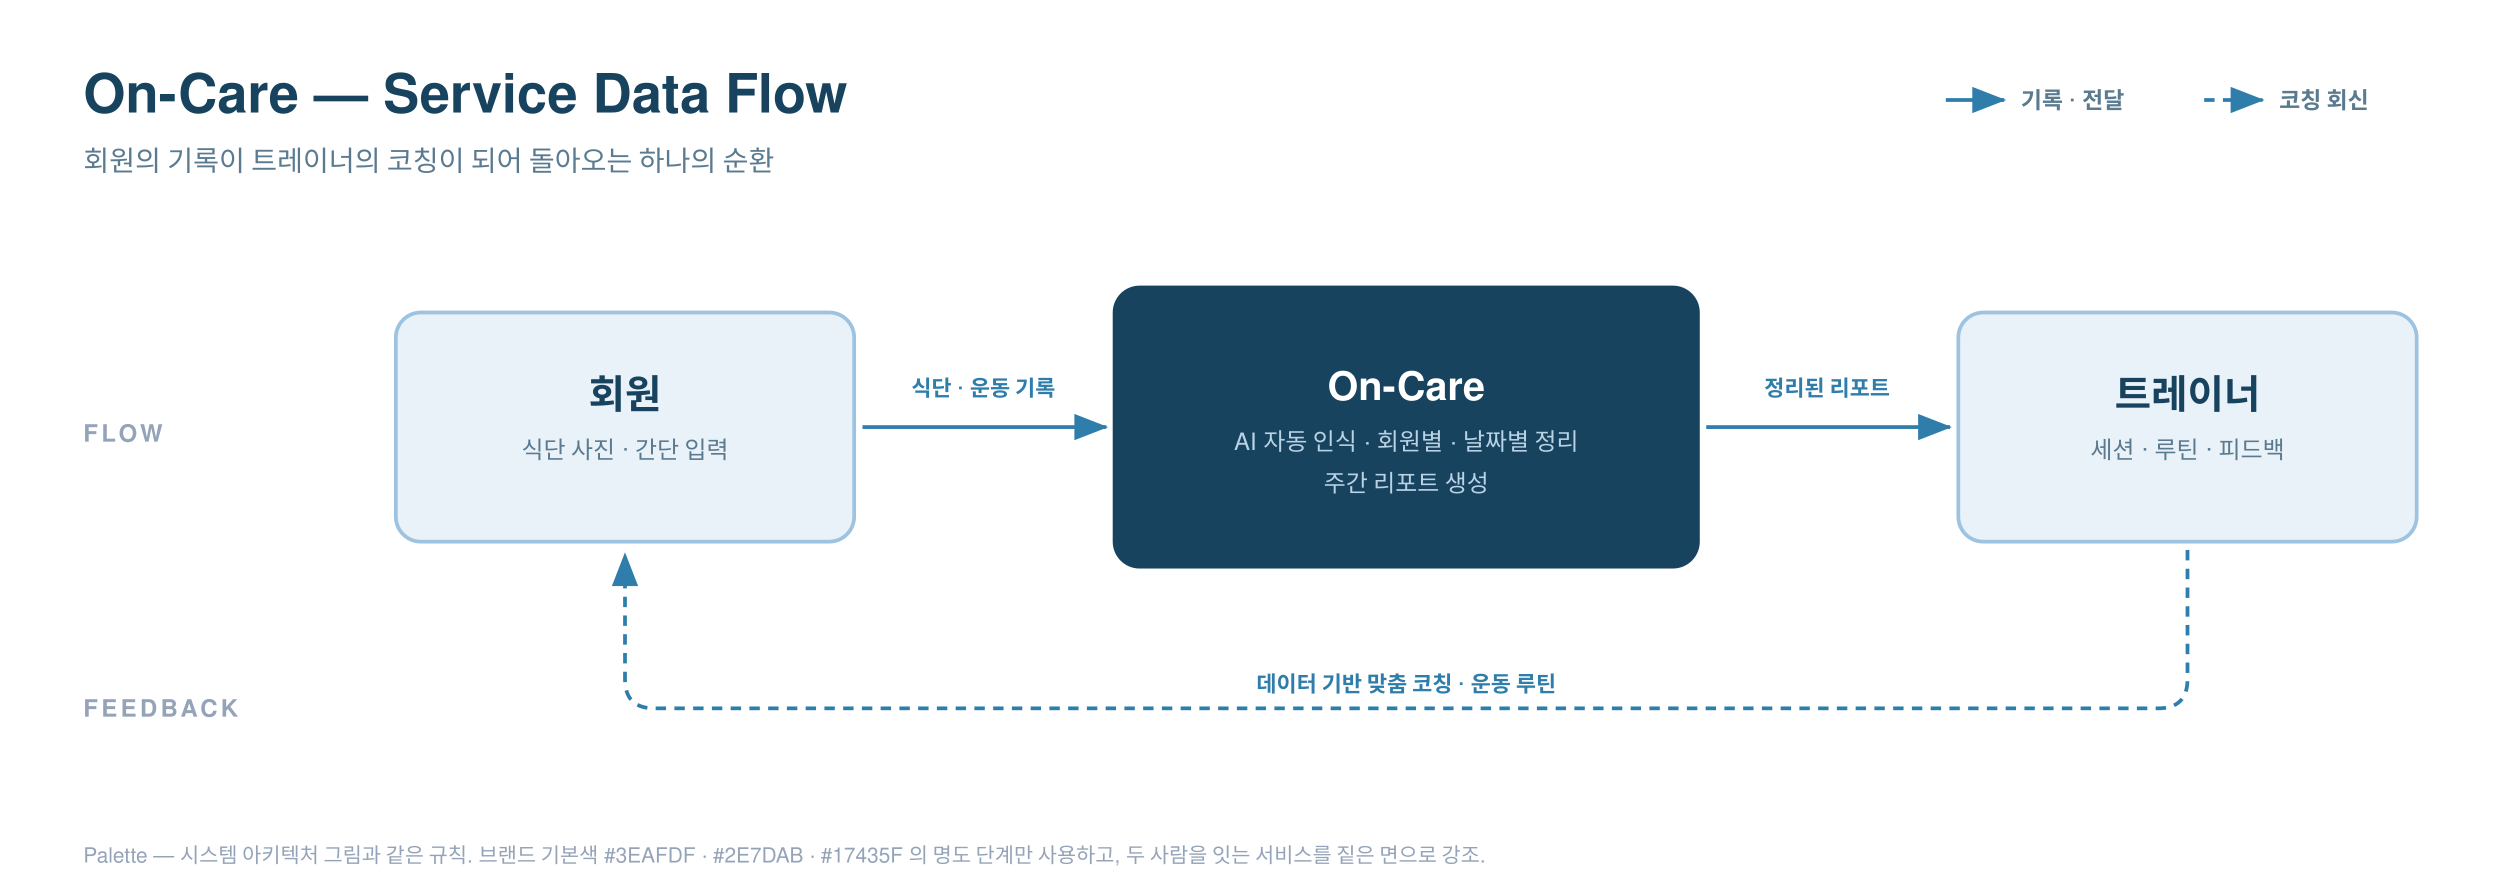
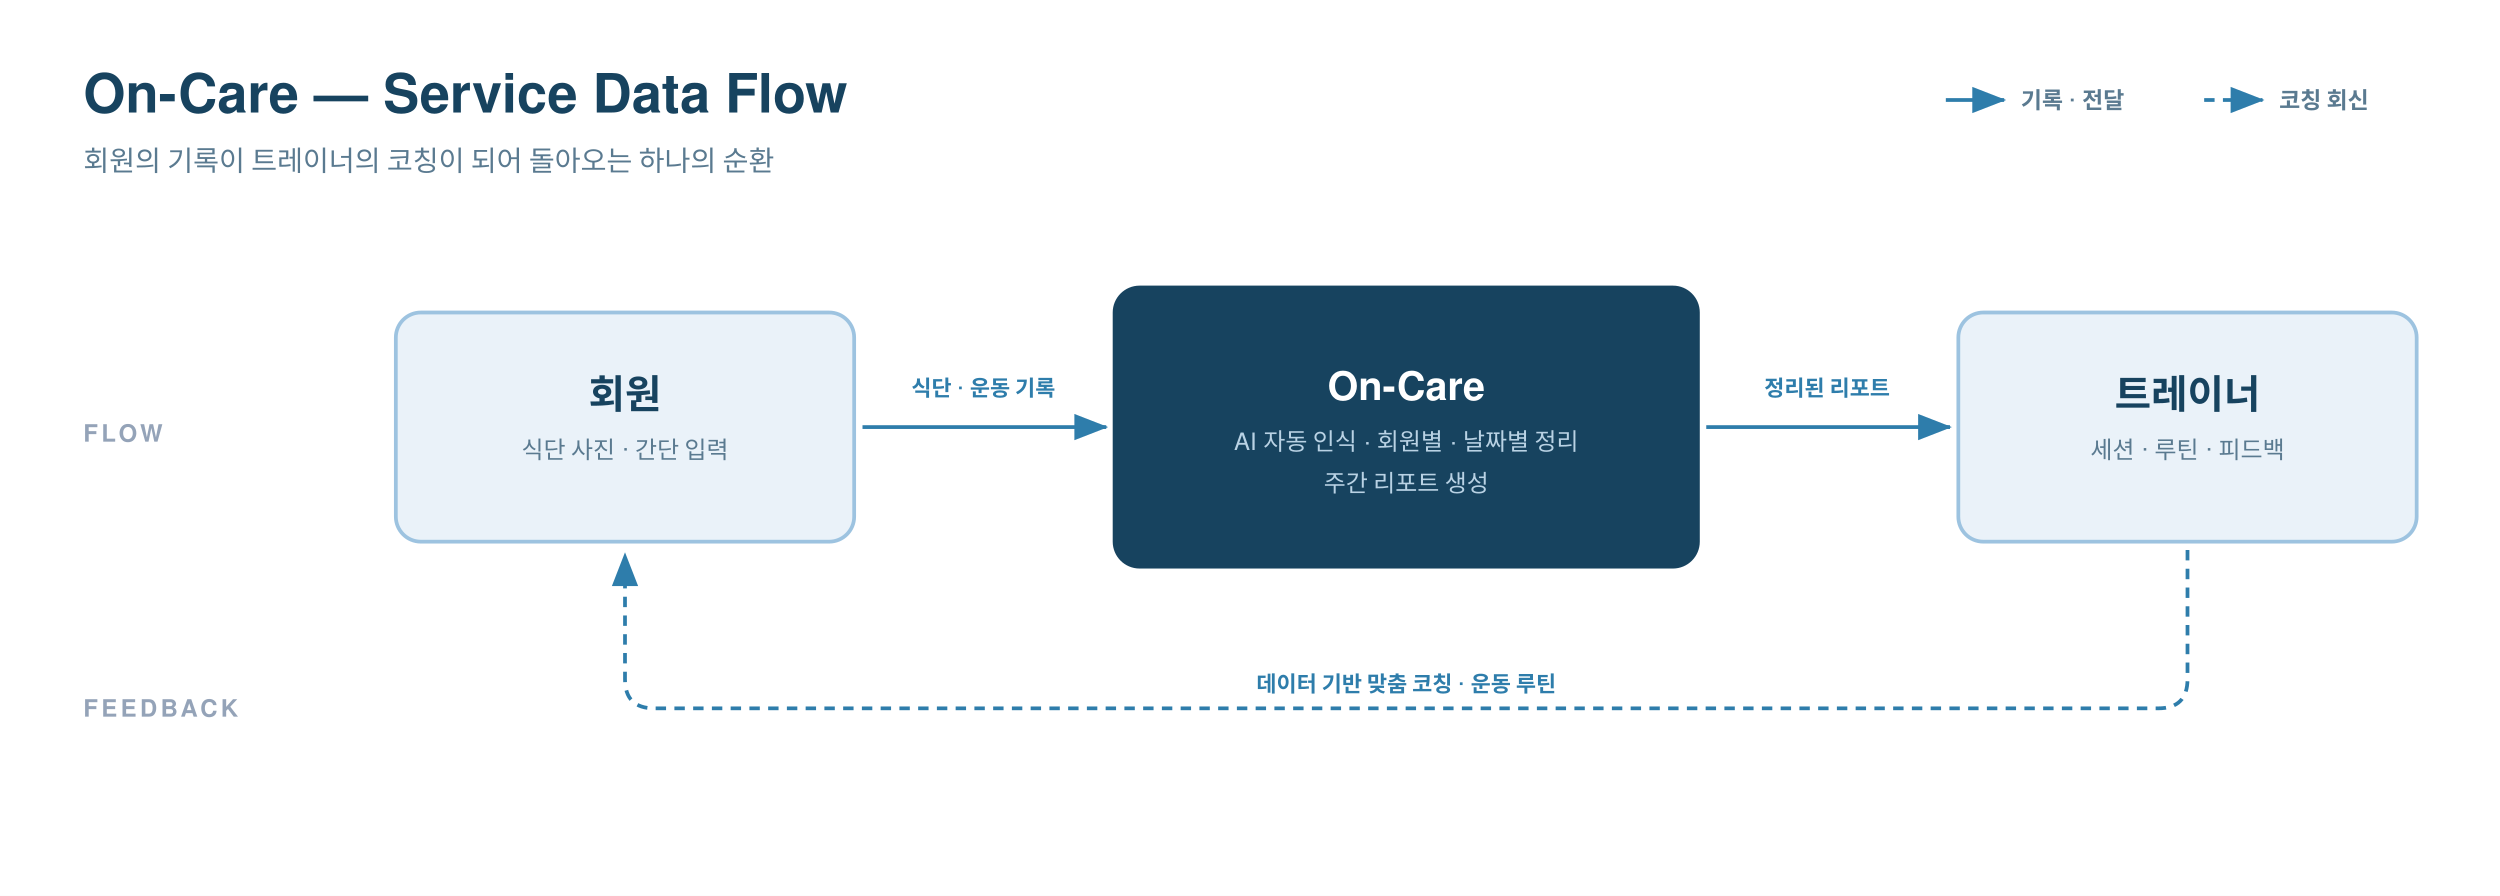
<svg xmlns="http://www.w3.org/2000/svg" viewBox="0 0 1200 430" width="1200" height="430">
  <style>
    text { font-family: 'Apple SD Gothic Neo', 'Pretendard', 'Helvetica Neue', Helvetica, Arial, 'Noto Sans KR', sans-serif; }
  </style>
  <defs>
    <marker id="sl" markerWidth="9" markerHeight="7" refX="8.5" refY="3.5" orient="auto">
      <polygon points="0 0, 9 3.5, 0 7" fill="#2E7DAB" />
    </marker>
  </defs>
  <rect width="1200" height="430" fill="#ffffff" />
  <text x="40" y="54" font-size="26" font-weight="700" fill="#17435F" text-anchor="start">On-Care — Service Data Flow</text>
  <text x="40" y="82" font-size="13.5" font-weight="400" fill="#5A7A90" text-anchor="start">회원의 기록이 트레이너의 코칭이 되어 돌아오는 하나의 순환</text>
  <path d="M 934,48 H 962" fill="none" stroke="#2E7DAB" stroke-width="1.8" marker-end="url(#sl)" />
  <text x="970" y="52" font-size="11" font-weight="600" fill="#5A7A90" text-anchor="start">기록 · 전달</text>
  <path d="M 1058,48 H 1086" fill="none" stroke="#2E7DAB" stroke-width="1.8" stroke-dasharray="5,4" marker-end="url(#sl)" />
  <text x="1094" y="52" font-size="11" font-weight="600" fill="#5A7A90" text-anchor="start">코칭 회신</text>
  <text x="40" y="212" font-size="11.5" font-weight="700" fill="#94A3B8" text-anchor="start" letter-spacing="1.6">FLOW</text>
  <text x="40" y="344" font-size="11.5" font-weight="700" fill="#94A3B8" text-anchor="start" letter-spacing="1.6">FEEDBACK</text>
  <rect x="190" y="150" width="220" height="110" rx="12" fill="#EAF2F9" stroke="#9DC3E0" stroke-width="1.8" />
  <text x="300" y="196" font-size="19" font-weight="700" fill="#17435F" text-anchor="middle">회원</text>
  <text x="300" y="220" font-size="11.5" font-weight="400" fill="#5A7A90" text-anchor="middle">식단 사진 · 간단 입력</text>
  <rect x="535" y="138" width="280" height="134" rx="12" fill="#17435F" stroke="#17435F" stroke-width="1.8" />
  <text x="675" y="192" font-size="19" font-weight="700" fill="#ffffff" text-anchor="middle">On-Care</text>
  <text x="675" y="216" font-size="11.5" font-weight="400" fill="#B9D2E4" text-anchor="middle">AI 자동 인식 · 회원별 · 날짜별 정리</text>
  <text x="675" y="236" font-size="11.5" font-weight="400" fill="#B9D2E4" text-anchor="middle">주간 리포트 생성</text>
  <rect x="940" y="150" width="220" height="110" rx="12" fill="#EAF2F9" stroke="#9DC3E0" stroke-width="1.8" />
  <text x="1050" y="196" font-size="19" font-weight="700" fill="#17435F" text-anchor="middle">트레이너</text>
  <text x="1050" y="220" font-size="11.5" font-weight="400" fill="#5A7A90" text-anchor="middle">세션 · 루틴 · 피드백</text>
  <text x="472" y="190" font-size="10.5" font-weight="600" fill="#2E7DAB" text-anchor="middle">식단 · 운동 기록</text>
  <path d="M 414,205 H 531" fill="none" stroke="#2E7DAB" stroke-width="1.8" marker-end="url(#sl)" />
  <text x="877" y="190" font-size="10.5" font-weight="600" fill="#2E7DAB" text-anchor="middle">정리된 리포트</text>
  <path d="M 819,205 H 936" fill="none" stroke="#2E7DAB" stroke-width="1.8" marker-end="url(#sl)" />
  <text x="675" y="332" font-size="10.5" font-weight="600" fill="#2E7DAB" text-anchor="middle">데이터 기반 맞춤 코칭 · 운동 루틴</text>
  <path d="M 1050,264 V 326 Q 1050,340 1036,340 H 314 Q 300,340 300,326 V 266" fill="none" stroke="#2E7DAB" stroke-width="1.8" stroke-dasharray="5,4" marker-end="url(#sl)" />
-   <text x="40" y="414" font-size="10" font-weight="400" fill="#94A3B8" text-anchor="start">Palette — 시스템 아키텍처 그림과 같은 규칙. 브랜드 기본색 #3EAFDF · #2E7DAB · #17435F 의 명도 단계만 사용하고, 두 사람을 잇는 서비스를 짙은 면으로 강조.</text>
</svg>
